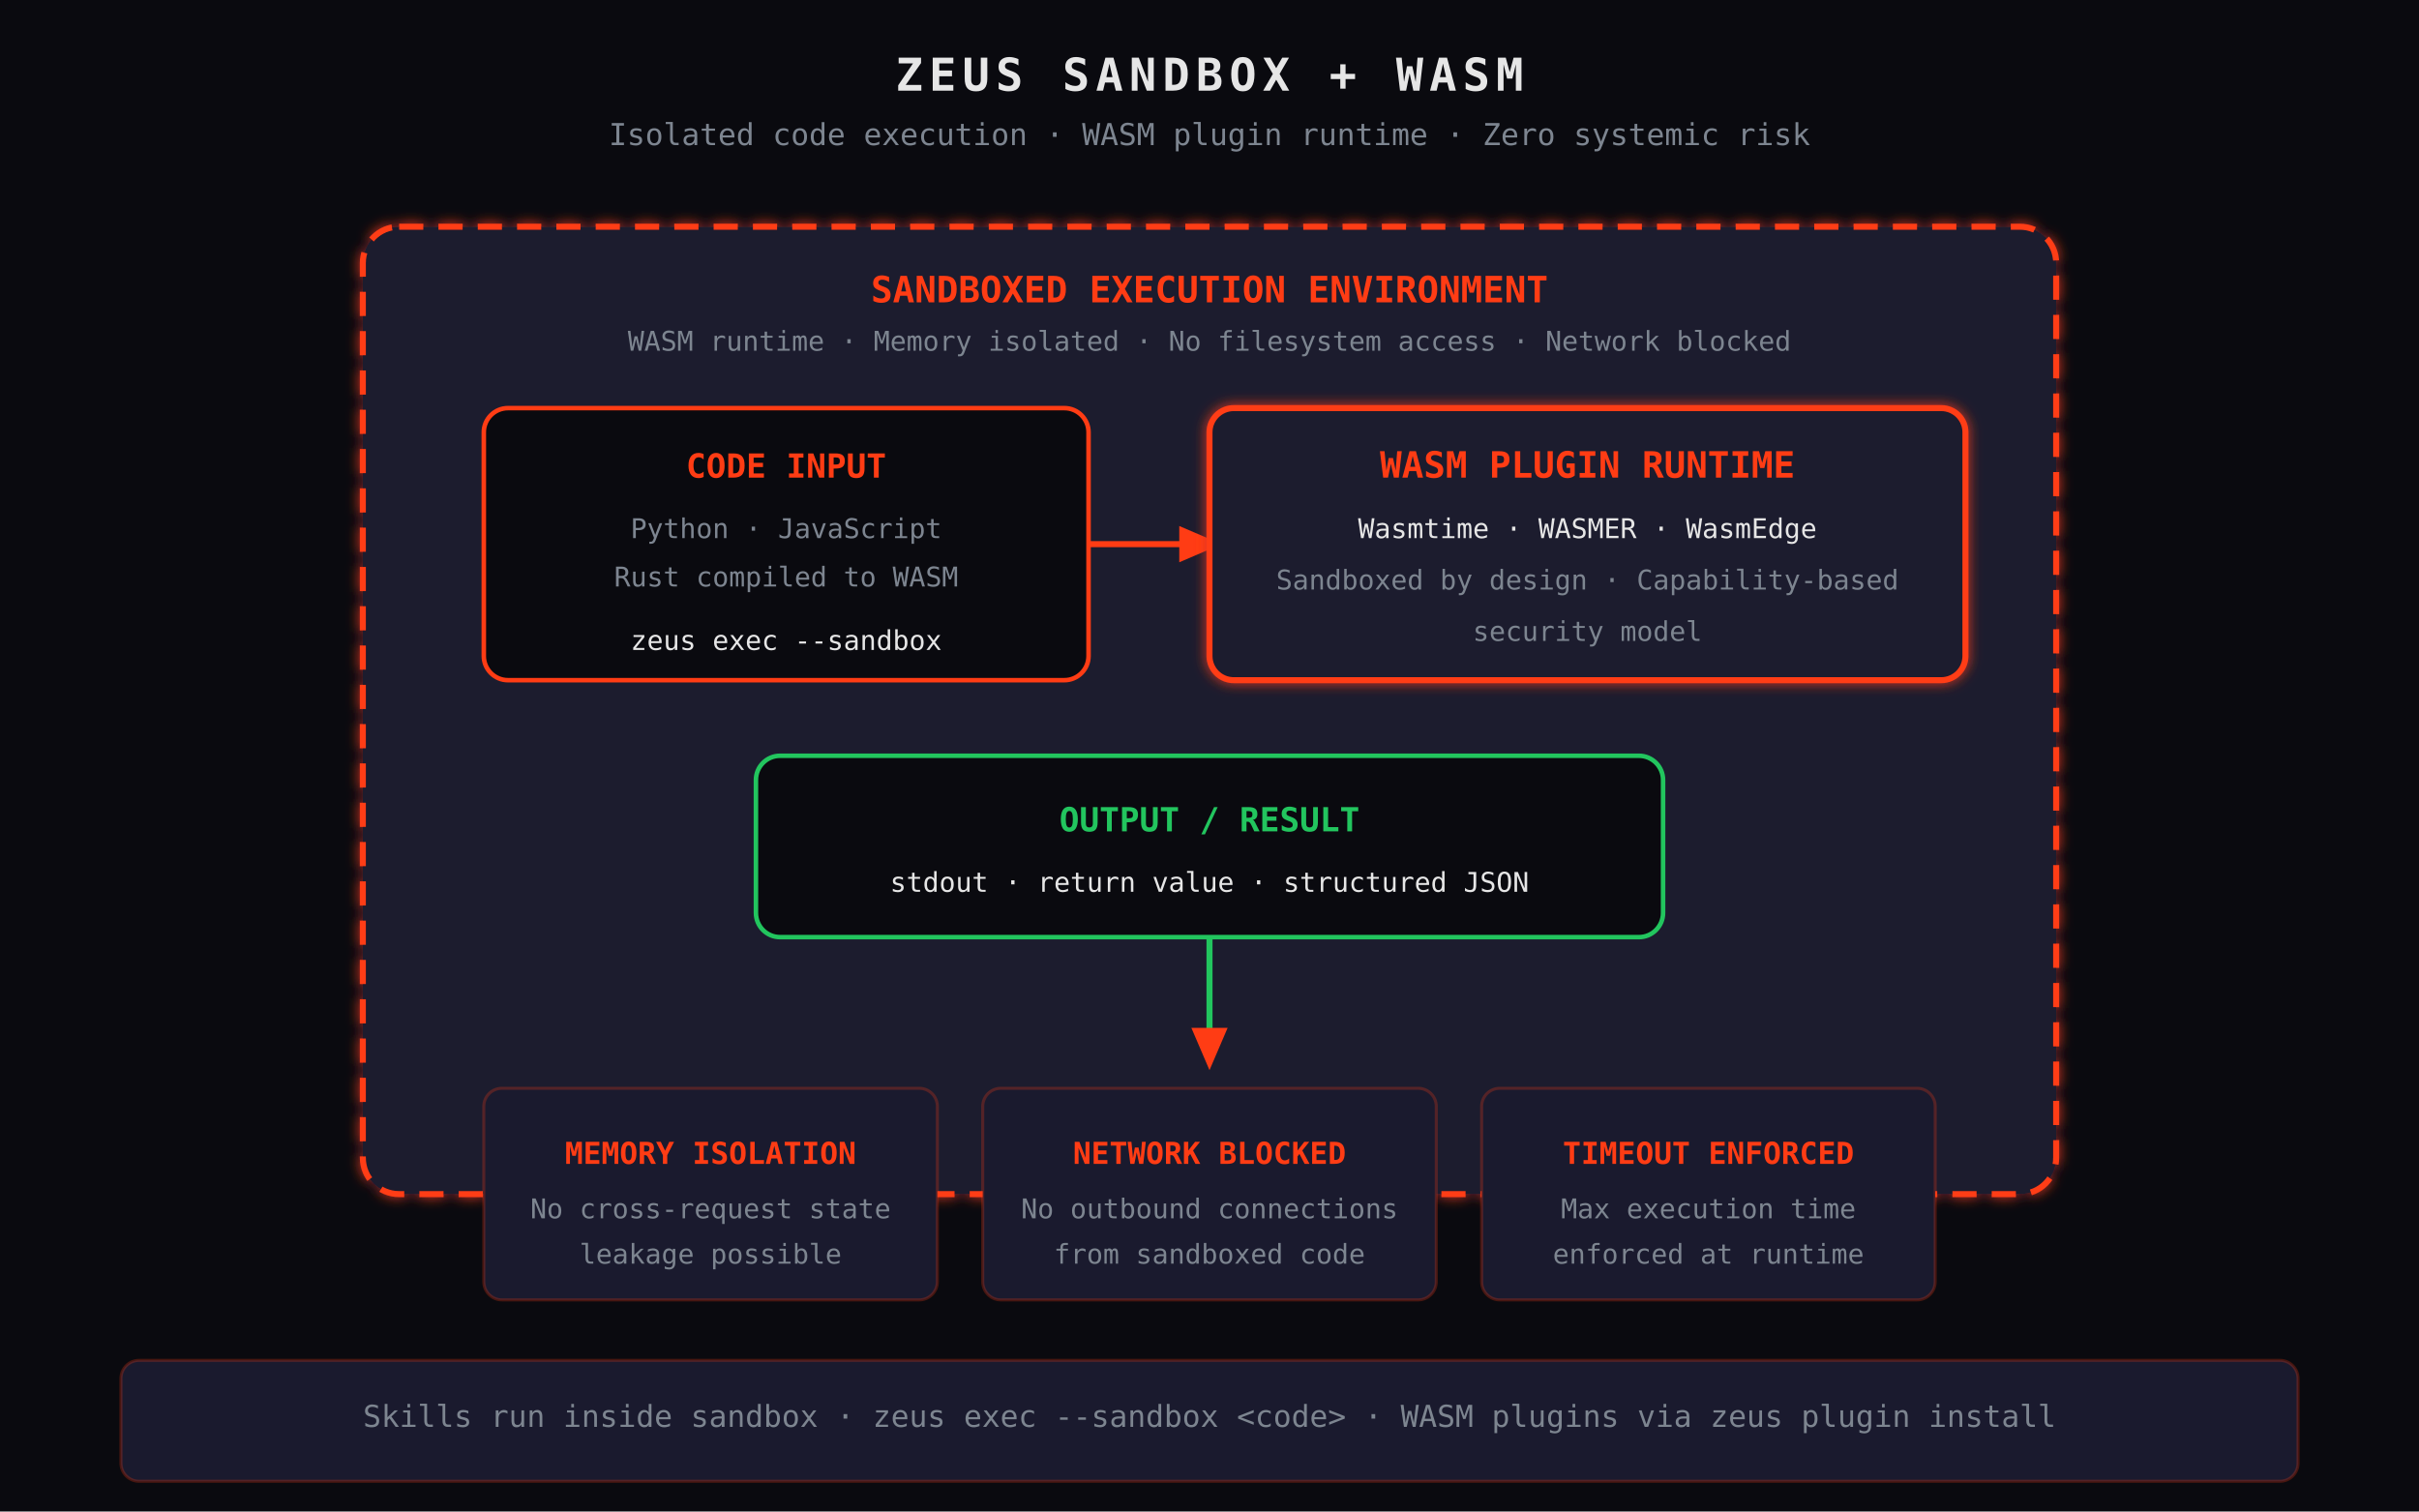
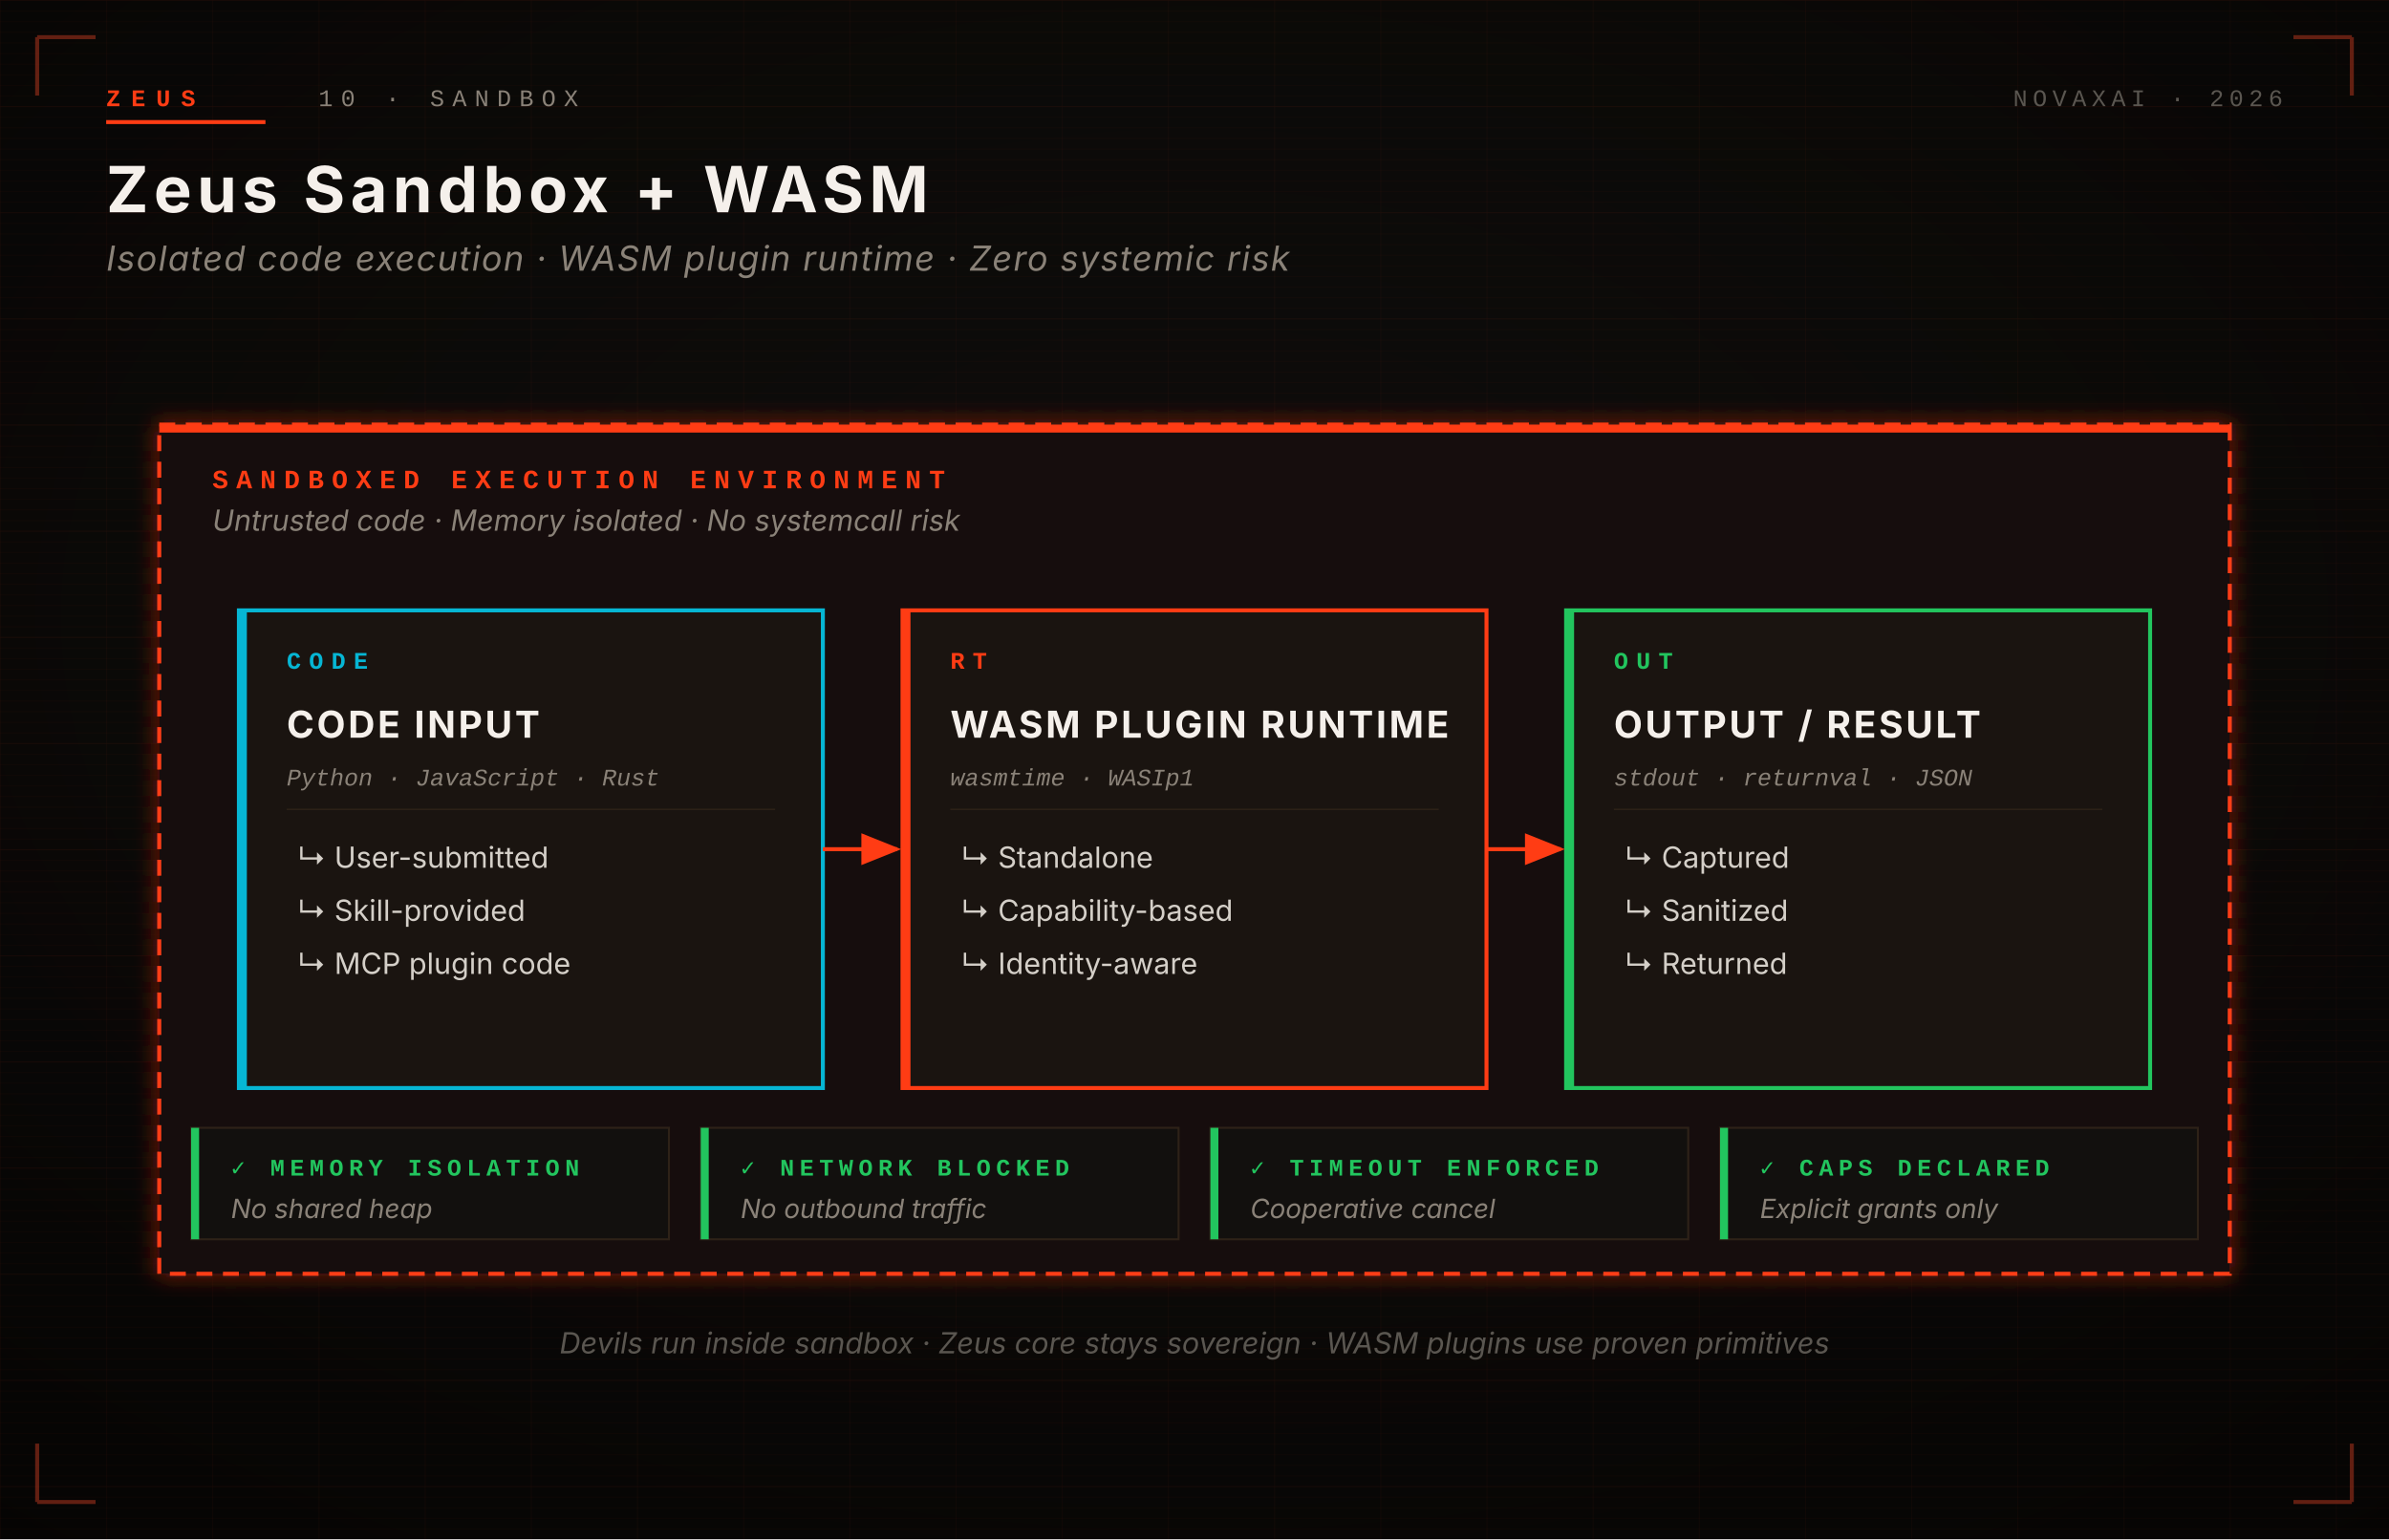
- <svg xmlns="http://www.w3.org/2000/svg" viewBox="0 0 800 500">
+ <svg xmlns="http://www.w3.org/2000/svg" viewBox="0 0 900 580">
  <defs>
-     <filter id="glow" x="-20%" y="-20%" width="140%" height="140%">
-       <feGaussianBlur stdDeviation="2" result="coloredBlur" />
+     <filter id="glow-soft" x="-50%" y="-50%" width="200%" height="200%">
+       <feGaussianBlur stdDeviation="4" result="b" />
      <feMerge>
-         <feMergeNode in="coloredBlur" />
+         <feMergeNode in="b" />
        <feMergeNode in="SourceGraphic" />
      </feMerge>
    </filter>
-     <marker id="arrow" markerWidth="7" markerHeight="7" refX="5" refY="3" orient="auto">
-       <path d="M0,0 L0,6 L7,3 z" fill="#ff3c14" />
+     <filter id="glow-strong" x="-100%" y="-100%" width="300%" height="300%">
+       <feGaussianBlur stdDeviation="8" result="b1" />
+       <feGaussianBlur stdDeviation="3" in="SourceGraphic" result="b2" />
+       <feMerge>
+         <feMergeNode in="b1" />
+         <feMergeNode in="b2" />
+         <feMergeNode in="SourceGraphic" />
+       </feMerge>
+     </filter>
+     <filter id="glow-inner" x="-20%" y="-20%" width="140%" height="140%">
+       <feGaussianBlur stdDeviation="2" result="b" />
+       <feMerge>
+         <feMergeNode in="b" />
+         <feMergeNode in="SourceGraphic" />
+       </feMerge>
+     </filter>
+     <radialGradient id="bg-rad" cx="50%" cy="40%" r="80%">
+       <stop offset="0%" stop-color="#12100e" stop-opacity="0.7" />
+       <stop offset="100%" stop-color="#050403" stop-opacity="1" />
+     </radialGradient>
+     <pattern id="scanlines" x="0" y="0" width="4" height="4" patternUnits="userSpaceOnUse">
+       <line x1="0" y1="0" x2="4" y2="0" stroke="#ff3c14" stroke-width="0.4" opacity="0.04" />
+     </pattern>
+     <pattern id="grid" x="0" y="0" width="40" height="40" patternUnits="userSpaceOnUse">
+       <path d="M 40 0 L 0 0 0 40" fill="none" stroke="#ff3c14" stroke-width="0.5" opacity="0.05" />
+     </pattern>
+     <marker id="arrow" markerWidth="10" markerHeight="10" refX="9" refY="5" orient="auto">
+       <path d="M0,1 L0,9 L10,5 Z" fill="#ff3c14" />
    </marker>
+     <marker id="arrow-amber" markerWidth="10" markerHeight="10" refX="9" refY="5" orient="auto">
+       <path d="M0,1 L0,9 L10,5 Z" fill="#ffa050" />
+     </marker>
+     <marker id="arrow-green" markerWidth="10" markerHeight="10" refX="9" refY="5" orient="auto">
+       <path d="M0,1 L0,9 L10,5 Z" fill="#22c55e" />
+     </marker>
+     <marker id="arrow-cyan" markerWidth="10" markerHeight="10" refX="9" refY="5" orient="auto">
+       <path d="M0,1 L0,9 L10,5 Z" fill="#06b6d4" />
+     </marker>
+     <radialGradient id="core-rad" cx="50%" cy="50%" r="50%">
+       <stop offset="0%" stop-color="#ff6842" stop-opacity="0.9" />
+       <stop offset="60%" stop-color="#ff3c14" stop-opacity="0.4" />
+       <stop offset="100%" stop-color="#ff3c14" stop-opacity="0" />
+     </radialGradient>
+     <radialGradient id="orb-crimson" cx="50%" cy="50%" r="50%">
+       <stop offset="0%" stop-color="#ff3c14" stop-opacity="0.5" />
+       <stop offset="100%" stop-color="#ff3c14" stop-opacity="0" />
+     </radialGradient>
+     <radialGradient id="orb-amber" cx="50%" cy="50%" r="50%">
+       <stop offset="0%" stop-color="#ffa050" stop-opacity="0.4" />
+       <stop offset="100%" stop-color="#ffa050" stop-opacity="0" />
+     </radialGradient>
+     <radialGradient id="orb-green" cx="50%" cy="50%" r="50%">
+       <stop offset="0%" stop-color="#22c55e" stop-opacity="0.3" />
+       <stop offset="100%" stop-color="#22c55e" stop-opacity="0" />
+     </radialGradient>
+     <radialGradient id="orb-cyan" cx="50%" cy="50%" r="50%">
+       <stop offset="0%" stop-color="#06b6d4" stop-opacity="0.4" />
+       <stop offset="100%" stop-color="#06b6d4" stop-opacity="0" />
+     </radialGradient>
  </defs>
-   <rect width="800" height="500" fill="#0a0a0f" />
-   <text x="400" y="30" text-anchor="middle" fill="#e6e6e6" font-family="monospace" font-size="15" font-weight="bold" letter-spacing="2">ZEUS SANDBOX + WASM</text>
-   <text x="400" y="48" text-anchor="middle" fill="#7d8590" font-family="monospace" font-size="10">Isolated code execution · WASM plugin runtime · Zero systemic risk</text>
-   <rect x="120" y="75" width="560" height="320" rx="12" fill="#1a1a2e" stroke="#ff3c14" stroke-width="2" stroke-dasharray="8,5" filter="url(#glow)" />
-   <text x="400" y="100" text-anchor="middle" fill="#ff3c14" font-family="monospace" font-size="12" font-weight="bold">SANDBOXED EXECUTION ENVIRONMENT</text>
-   <text x="400" y="116" text-anchor="middle" fill="#7d8590" font-family="monospace" font-size="9">WASM runtime · Memory isolated · No filesystem access · Network blocked</text>
-   <rect x="160" y="135" width="200" height="90" rx="8" fill="#0a0a0f" stroke="#ff3c14" stroke-width="1.5" />
-   <text x="260" y="158" text-anchor="middle" fill="#ff3c14" font-family="monospace" font-size="11" font-weight="bold">CODE INPUT</text>
-   <text x="260" y="178" text-anchor="middle" fill="#7d8590" font-family="monospace" font-size="9">Python · JavaScript</text>
-   <text x="260" y="194" text-anchor="middle" fill="#7d8590" font-family="monospace" font-size="9">Rust compiled to WASM</text>
-   <text x="260" y="215" text-anchor="middle" fill="#e6e6e6" font-family="monospace" font-size="9">zeus exec --sandbox</text>
-   <line x1="360" y1="180" x2="400" y2="180" stroke="#ff3c14" stroke-width="2" marker-end="url(#arrow)" />
-   <rect x="400" y="135" width="250" height="90" rx="8" fill="#1a1a2e" stroke="#ff3c14" stroke-width="2" filter="url(#glow)" />
-   <text x="525" y="158" text-anchor="middle" fill="#ff3c14" font-family="monospace" font-size="12" font-weight="bold">WASM PLUGIN RUNTIME</text>
-   <text x="525" y="178" text-anchor="middle" fill="#e6e6e6" font-family="monospace" font-size="9">Wasmtime · WASMER · WasmEdge</text>
-   <text x="525" y="195" text-anchor="middle" fill="#7d8590" font-family="monospace" font-size="9">Sandboxed by design · Capability-based</text>
-   <text x="525" y="212" text-anchor="middle" fill="#7d8590" font-family="monospace" font-size="9">security model</text>
-   <rect x="250" y="250" width="300" height="60" rx="8" fill="#0a0a0f" stroke="#22c55e" stroke-width="1.5" />
-   <text x="400" y="275" text-anchor="middle" fill="#22c55e" font-family="monospace" font-size="11" font-weight="bold">OUTPUT / RESULT</text>
-   <text x="400" y="295" text-anchor="middle" fill="#e6e6e6" font-family="monospace" font-size="9">stdout · return value · structured JSON</text>
-   <line x1="400" y1="310" x2="400" y2="350" stroke="#22c55e" stroke-width="2" marker-end="url(#arrow)" />
-   <rect x="160" y="360" width="150" height="70" rx="6" fill="#1a1a2e" stroke="rgba(255,60,20,0.25)" stroke-width="1" />
-   <text x="235" y="385" text-anchor="middle" fill="#ff3c14" font-family="monospace" font-size="10" font-weight="bold">MEMORY ISOLATION</text>
-   <text x="235" y="403" text-anchor="middle" fill="#7d8590" font-family="monospace" font-size="9">No cross-request state</text>
-   <text x="235" y="418" text-anchor="middle" fill="#7d8590" font-family="monospace" font-size="9">leakage possible</text>
-   <rect x="325" y="360" width="150" height="70" rx="6" fill="#1a1a2e" stroke="rgba(255,60,20,0.25)" stroke-width="1" />
-   <text x="400" y="385" text-anchor="middle" fill="#ff3c14" font-family="monospace" font-size="10" font-weight="bold">NETWORK BLOCKED</text>
-   <text x="400" y="403" text-anchor="middle" fill="#7d8590" font-family="monospace" font-size="9">No outbound connections</text>
-   <text x="400" y="418" text-anchor="middle" fill="#7d8590" font-family="monospace" font-size="9">from sandboxed code</text>
-   <rect x="490" y="360" width="150" height="70" rx="6" fill="#1a1a2e" stroke="rgba(255,60,20,0.25)" stroke-width="1" />
-   <text x="565" y="385" text-anchor="middle" fill="#ff3c14" font-family="monospace" font-size="10" font-weight="bold">TIMEOUT ENFORCED</text>
-   <text x="565" y="403" text-anchor="middle" fill="#7d8590" font-family="monospace" font-size="9">Max execution time</text>
-   <text x="565" y="418" text-anchor="middle" fill="#7d8590" font-family="monospace" font-size="9">enforced at runtime</text>
-   <rect x="40" y="450" width="720" height="40" rx="6" fill="#1a1a2e" stroke="rgba(255,60,20,0.25)" stroke-width="1" />
-   <text x="400" y="472" text-anchor="middle" fill="#7d8590" font-family="monospace" font-size="10">Skills run inside sandbox · zeus exec --sandbox &lt;code&gt; · WASM plugins via zeus plugin install</text>
+   <rect width="900" height="580" fill="#050403" />
+   <rect width="900" height="580" fill="url(#bg-rad)" />
+   <rect width="900" height="580" fill="url(#grid)" />
+   <rect width="900" height="580" fill="url(#scanlines)" />
+   <g stroke="#a0301a" stroke-width="1.5" fill="none" opacity="0.6">
+     <path d="M 14 14 L 14 36 M 14 14 L 36 14" />
+     <path d="M 886 14 L 886 36 M 886 14 L 864 14" />
+     <path d="M 14 566 L 14 544 M 14 566 L 36 566" />
+     <path d="M 886 566 L 886 544 M 886 566 L 864 566" />
+   </g>
+   <line x1="40" y1="46" x2="100" y2="46" stroke="#ff3c14" stroke-width="1.5" />
+   <text x="40" y="40" font-family="'JetBrains Mono', 'IBM Plex Mono', 'Courier New', monospace" font-size="9" fill="#ff3c14" font-weight="700" letter-spacing="4">ZEUS</text>
+   <text x="120" y="40" font-family="'JetBrains Mono', 'IBM Plex Mono', 'Courier New', monospace" font-size="9" fill="#8a8278" letter-spacing="3">10 · SANDBOX</text>
+   <text x="860" y="40" font-family="'JetBrains Mono', 'IBM Plex Mono', 'Courier New', monospace" font-size="9" fill="#5a5650" text-anchor="end" letter-spacing="2">NOVAXAI · 2026</text>
+   <text x="40" y="80" font-family="Tektur, 'Tektur', 'Inter', 'Helvetica Neue', sans-serif" font-size="24" fill="#f5f0eb" font-weight="700" letter-spacing="2">Zeus Sandbox + WASM</text>
+   <text x="40" y="102" font-family="Rajdhani, 'Rajdhani', 'Inter', 'Helvetica Neue', sans-serif" font-size="13" fill="#8a8278" font-style="italic" letter-spacing="0.5">Isolated code execution · WASM plugin runtime · Zero systemic risk</text>
+   <rect x="60" y="160" width="780" height="320" fill="#12100e" stroke="#ff3c14" stroke-width="1.5" stroke-dasharray="6,4" filter="url(#glow-soft)" />
+   <rect x="60" y="160" width="780" height="3" fill="#ff3c14" />
+   <text x="80" y="184" font-family="'JetBrains Mono', 'IBM Plex Mono', 'Courier New', monospace" font-size="10" fill="#ff3c14" font-weight="700" letter-spacing="3">SANDBOXED EXECUTION ENVIRONMENT</text>
+   <text x="80" y="200" font-family="Rajdhani, 'Rajdhani', 'Inter', 'Helvetica Neue', sans-serif" font-size="11" fill="#8a8278" font-style="italic">Untrusted code · Memory isolated · No systemcall risk</text>
+   <rect x="90" y="230" width="220" height="180" fill="#1a1410" stroke="#06b6d4" stroke-width="1.5" />
+   <rect x="90" y="230" width="3" height="180" fill="#06b6d4" />
+   <text x="108" y="252" font-family="'JetBrains Mono', 'IBM Plex Mono', 'Courier New', monospace" font-size="9" fill="#06b6d4" font-weight="700" letter-spacing="3">CODE</text>
+   <text x="108" y="278" font-family="Tektur, 'Tektur', 'Inter', 'Helvetica Neue', sans-serif" font-size="14" fill="#f5f0eb" font-weight="700" letter-spacing="1">CODE INPUT</text>
+   <text x="108" y="296" font-family="'JetBrains Mono', 'IBM Plex Mono', 'Courier New', monospace" font-size="9" fill="#8a8278" font-style="italic">Python · JavaScript · Rust</text>
+   <line x1="108" y1="305" x2="292" y2="305" stroke="#2e2218" stroke-width="0.5" />
+   <text x="112" y="327" font-family="Rajdhani, 'Rajdhani', 'Inter', 'Helvetica Neue', sans-serif" font-size="11" fill="#d4cfc8">↳ User-submitted</text>
+   <text x="112" y="347" font-family="Rajdhani, 'Rajdhani', 'Inter', 'Helvetica Neue', sans-serif" font-size="11" fill="#d4cfc8">↳ Skill-provided</text>
+   <text x="112" y="367" font-family="Rajdhani, 'Rajdhani', 'Inter', 'Helvetica Neue', sans-serif" font-size="11" fill="#d4cfc8">↳ MCP plugin code</text>
+   <rect x="340" y="230" width="220" height="180" fill="#1a1410" stroke="#ff3c14" stroke-width="1.5" />
+   <rect x="340" y="230" width="3" height="180" fill="#ff3c14" />
+   <text x="358" y="252" font-family="'JetBrains Mono', 'IBM Plex Mono', 'Courier New', monospace" font-size="9" fill="#ff3c14" font-weight="700" letter-spacing="3">RT</text>
+   <text x="358" y="278" font-family="Tektur, 'Tektur', 'Inter', 'Helvetica Neue', sans-serif" font-size="14" fill="#f5f0eb" font-weight="700" letter-spacing="1">WASM PLUGIN RUNTIME</text>
+   <text x="358" y="296" font-family="'JetBrains Mono', 'IBM Plex Mono', 'Courier New', monospace" font-size="9" fill="#8a8278" font-style="italic">wasmtime · WASIp1</text>
+   <line x1="358" y1="305" x2="542" y2="305" stroke="#2e2218" stroke-width="0.5" />
+   <text x="362" y="327" font-family="Rajdhani, 'Rajdhani', 'Inter', 'Helvetica Neue', sans-serif" font-size="11" fill="#d4cfc8">↳ Standalone</text>
+   <text x="362" y="347" font-family="Rajdhani, 'Rajdhani', 'Inter', 'Helvetica Neue', sans-serif" font-size="11" fill="#d4cfc8">↳ Capability-based</text>
+   <text x="362" y="367" font-family="Rajdhani, 'Rajdhani', 'Inter', 'Helvetica Neue', sans-serif" font-size="11" fill="#d4cfc8">↳ Identity-aware</text>
+   <rect x="590" y="230" width="220" height="180" fill="#1a1410" stroke="#22c55e" stroke-width="1.5" />
+   <rect x="590" y="230" width="3" height="180" fill="#22c55e" />
+   <text x="608" y="252" font-family="'JetBrains Mono', 'IBM Plex Mono', 'Courier New', monospace" font-size="9" fill="#22c55e" font-weight="700" letter-spacing="3">OUT</text>
+   <text x="608" y="278" font-family="Tektur, 'Tektur', 'Inter', 'Helvetica Neue', sans-serif" font-size="14" fill="#f5f0eb" font-weight="700" letter-spacing="1">OUTPUT / RESULT</text>
+   <text x="608" y="296" font-family="'JetBrains Mono', 'IBM Plex Mono', 'Courier New', monospace" font-size="9" fill="#8a8278" font-style="italic">stdout · returnval · JSON</text>
+   <line x1="608" y1="305" x2="792" y2="305" stroke="#2e2218" stroke-width="0.5" />
+   <text x="612" y="327" font-family="Rajdhani, 'Rajdhani', 'Inter', 'Helvetica Neue', sans-serif" font-size="11" fill="#d4cfc8">↳ Captured</text>
+   <text x="612" y="347" font-family="Rajdhani, 'Rajdhani', 'Inter', 'Helvetica Neue', sans-serif" font-size="11" fill="#d4cfc8">↳ Sanitized</text>
+   <text x="612" y="367" font-family="Rajdhani, 'Rajdhani', 'Inter', 'Helvetica Neue', sans-serif" font-size="11" fill="#d4cfc8">↳ Returned</text>
+   <line x1="310" y1="320" x2="338" y2="320" stroke="#ff3c14" stroke-width="1.5" marker-end="url(#arrow)" />
+   <line x1="560" y1="320" x2="588" y2="320" stroke="#ff3c14" stroke-width="1.5" marker-end="url(#arrow)" />
+   <rect x="72.0" y="425" width="180" height="42" fill="#12100e" stroke="#2e2218" stroke-width="0.75" />
+   <rect x="72.0" y="425" width="3" height="42" fill="#22c55e" />
+   <text x="87.0" y="443" font-family="'JetBrains Mono', 'IBM Plex Mono', 'Courier New', monospace" font-size="9" fill="#22c55e" font-weight="700" letter-spacing="2">✓ MEMORY ISOLATION</text>
+   <text x="87.0" y="459" font-family="Rajdhani, 'Rajdhani', 'Inter', 'Helvetica Neue', sans-serif" font-size="10" fill="#8a8278" font-style="italic">No shared heap</text>
+   <rect x="264.0" y="425" width="180" height="42" fill="#12100e" stroke="#2e2218" stroke-width="0.75" />
+   <rect x="264.0" y="425" width="3" height="42" fill="#22c55e" />
+   <text x="279.0" y="443" font-family="'JetBrains Mono', 'IBM Plex Mono', 'Courier New', monospace" font-size="9" fill="#22c55e" font-weight="700" letter-spacing="2">✓ NETWORK BLOCKED</text>
+   <text x="279.0" y="459" font-family="Rajdhani, 'Rajdhani', 'Inter', 'Helvetica Neue', sans-serif" font-size="10" fill="#8a8278" font-style="italic">No outbound traffic</text>
+   <rect x="456.0" y="425" width="180" height="42" fill="#12100e" stroke="#2e2218" stroke-width="0.75" />
+   <rect x="456.0" y="425" width="3" height="42" fill="#22c55e" />
+   <text x="471.0" y="443" font-family="'JetBrains Mono', 'IBM Plex Mono', 'Courier New', monospace" font-size="9" fill="#22c55e" font-weight="700" letter-spacing="2">✓ TIMEOUT ENFORCED</text>
+   <text x="471.0" y="459" font-family="Rajdhani, 'Rajdhani', 'Inter', 'Helvetica Neue', sans-serif" font-size="10" fill="#8a8278" font-style="italic">Cooperative cancel</text>
+   <rect x="648.0" y="425" width="180" height="42" fill="#12100e" stroke="#2e2218" stroke-width="0.75" />
+   <rect x="648.0" y="425" width="3" height="42" fill="#22c55e" />
+   <text x="663.0" y="443" font-family="'JetBrains Mono', 'IBM Plex Mono', 'Courier New', monospace" font-size="9" fill="#22c55e" font-weight="700" letter-spacing="2">✓ CAPS DECLARED</text>
+   <text x="663.0" y="459" font-family="Rajdhani, 'Rajdhani', 'Inter', 'Helvetica Neue', sans-serif" font-size="10" fill="#8a8278" font-style="italic">Explicit grants only</text>
+   <text x="450.0" y="510" text-anchor="middle" font-family="Rajdhani, 'Rajdhani', 'Inter', 'Helvetica Neue', sans-serif" font-size="11" fill="#5a5650" font-style="italic">Devils run inside sandbox · Zeus core stays sovereign · WASM plugins use proven primitives</text>
</svg>
